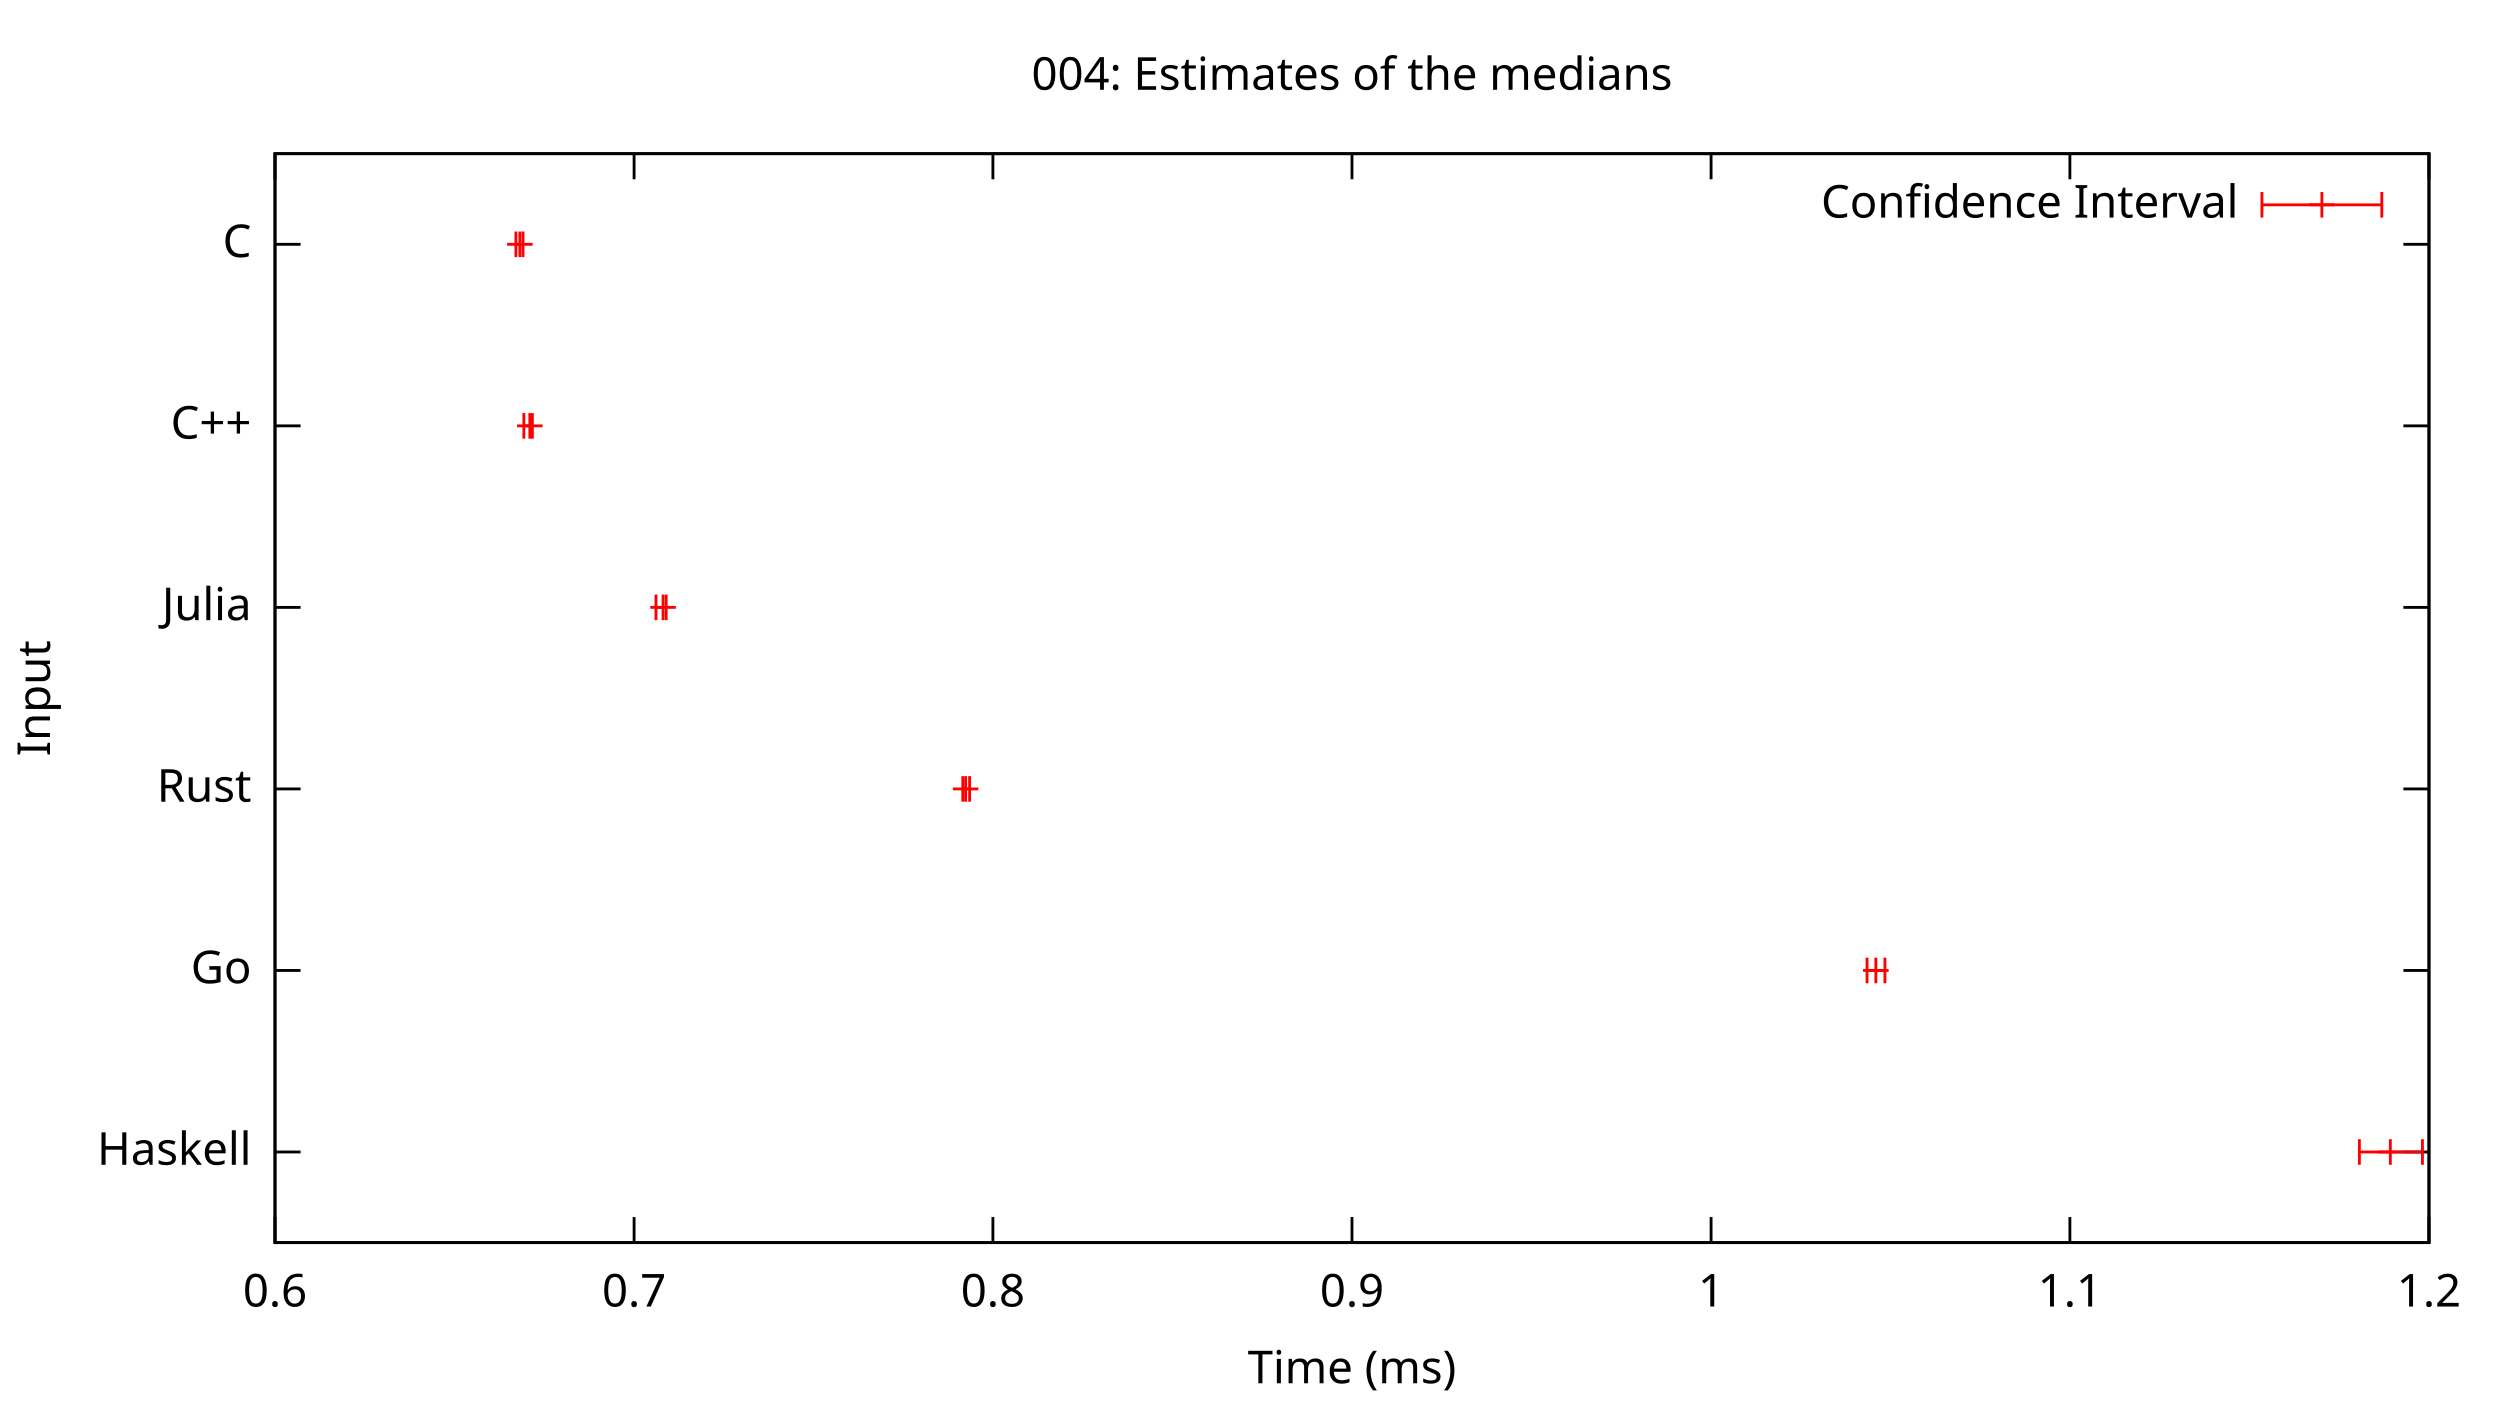
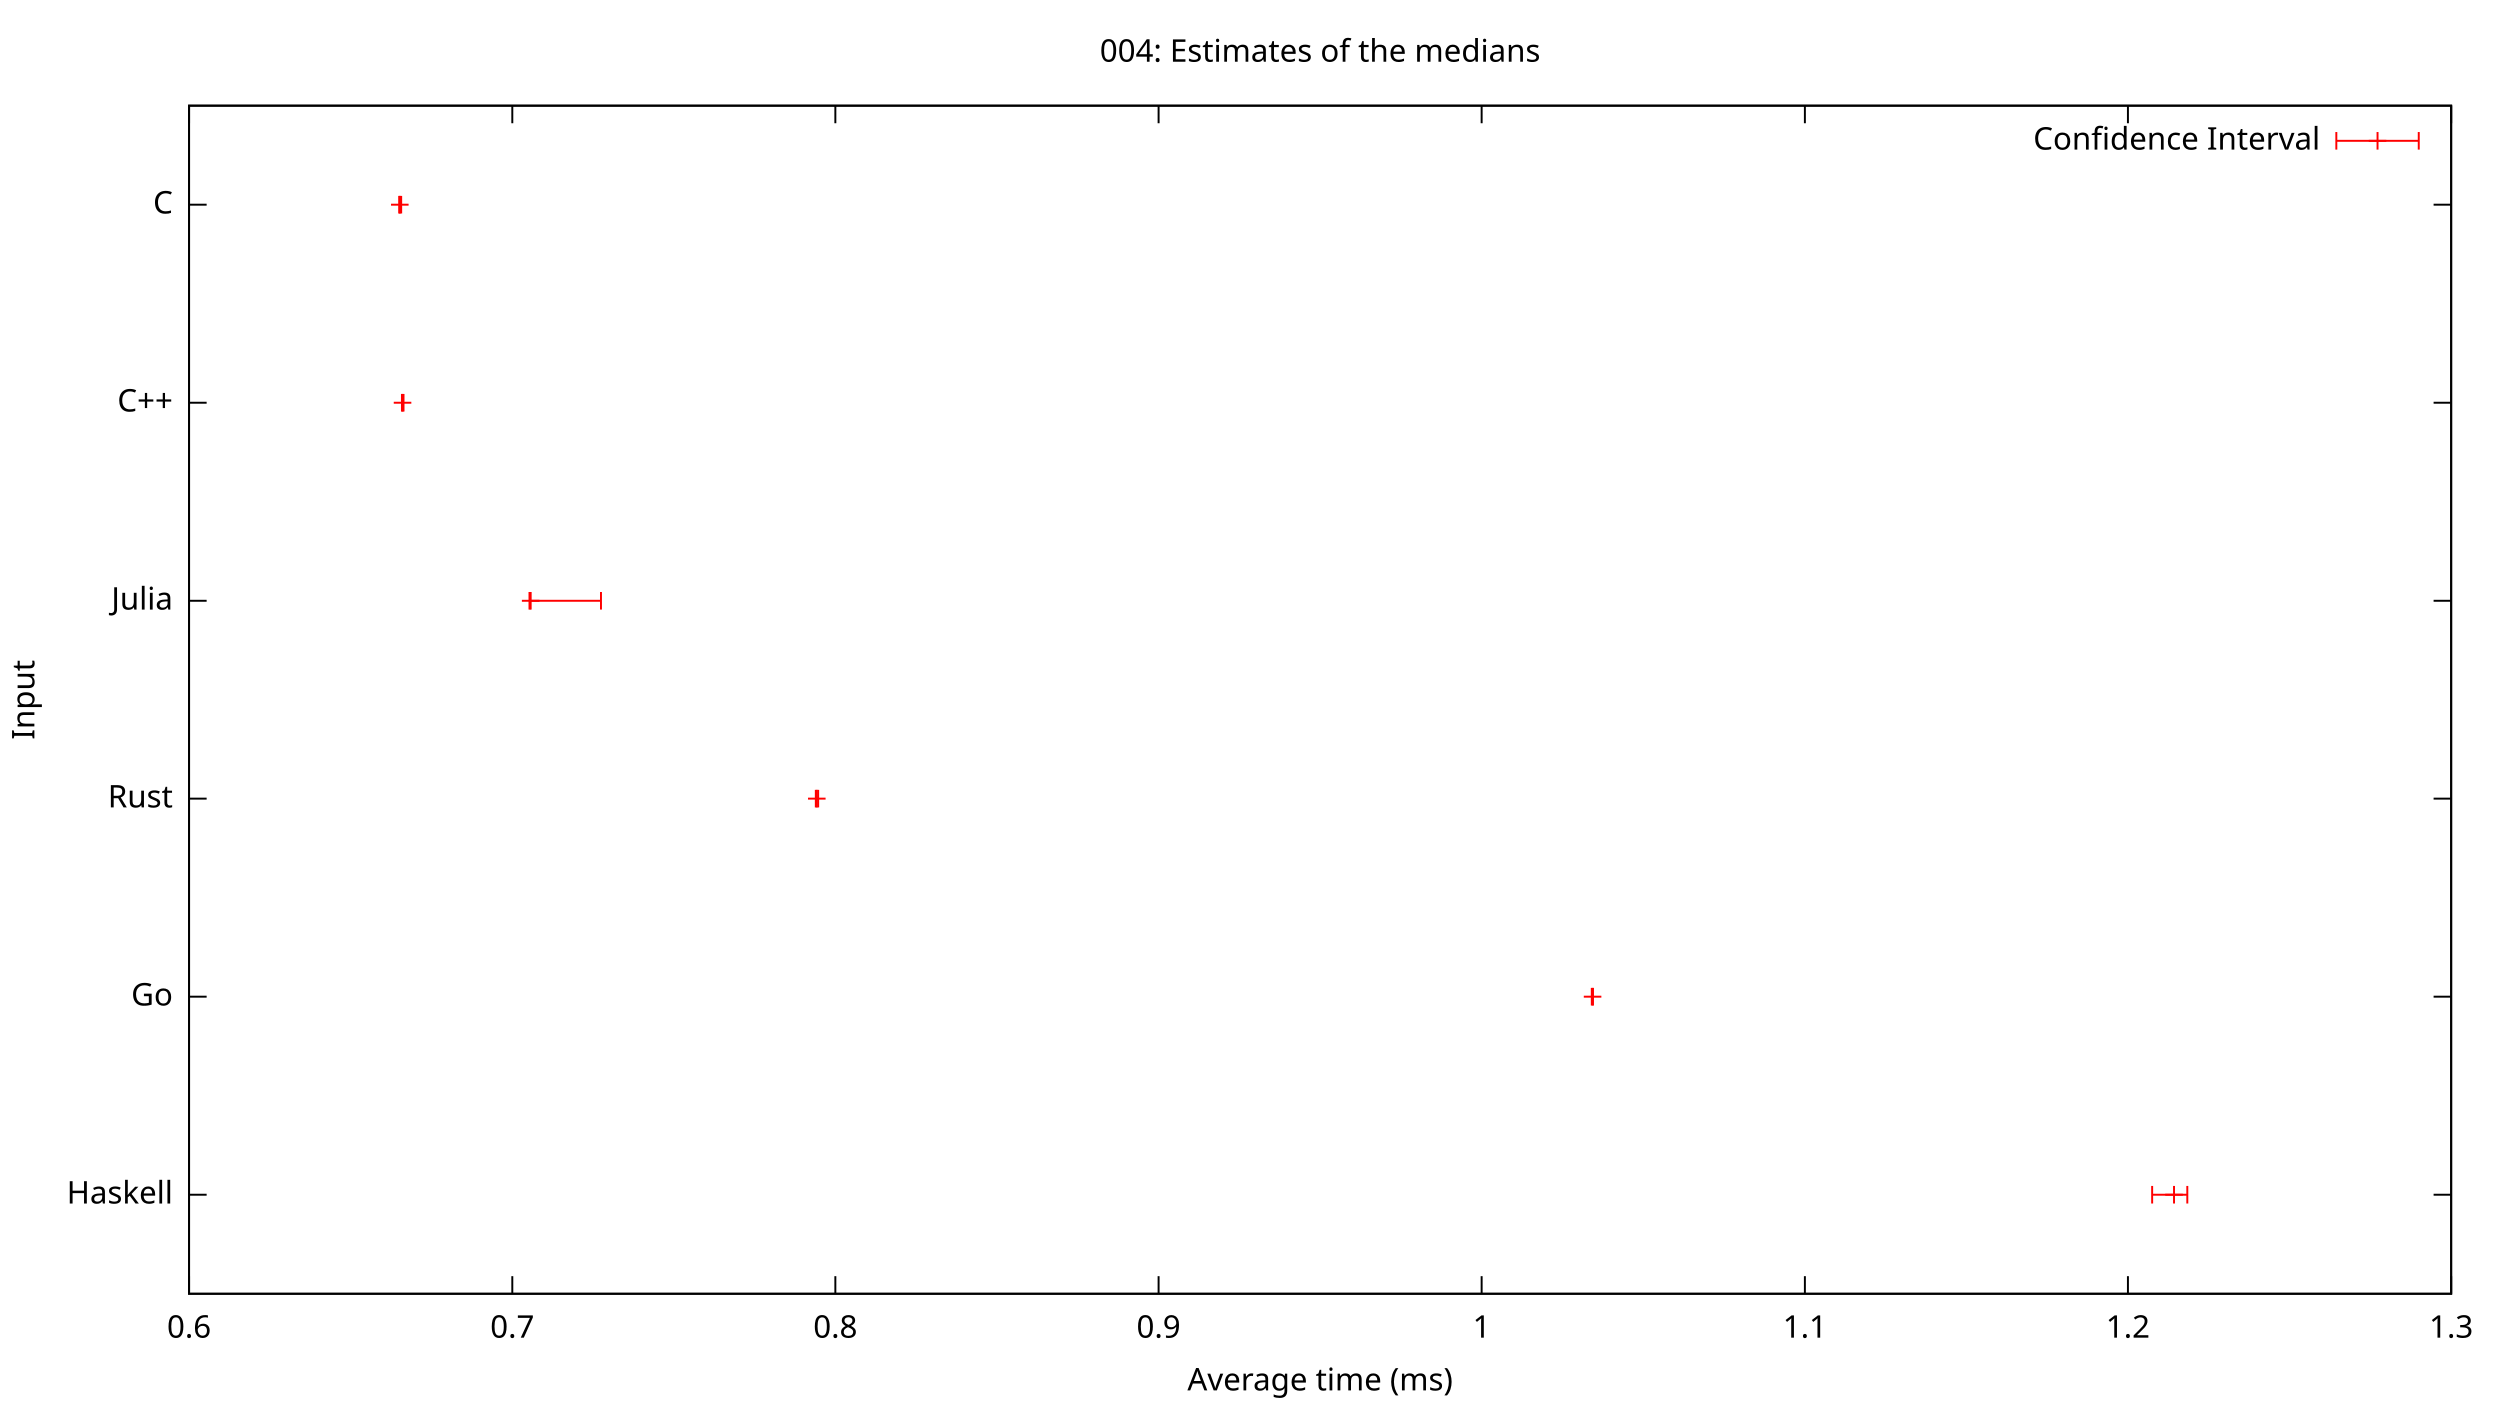
- <svg xmlns="http://www.w3.org/2000/svg" xmlns:xlink="http://www.w3.org/1999/xlink" viewBox="0 0 880 495">
+ <svg xmlns="http://www.w3.org/2000/svg" xmlns:xlink="http://www.w3.org/1999/xlink" viewBox="0 0 1280 720">
  <g id="gnuplot_canvas">
-     <rect x="0" y="0" width="880" height="495" fill="none" />
+     <rect x="0" y="0" width="1280" height="720" fill="none" />
    <defs>
      <circle id="gpDot" r="0.5" stroke-width="0.5" />
      <path id="gpPt0" stroke-width="0.222" stroke="currentColor" d="M-1,0 h2 M0,-1 v2" />
      <path id="gpPt1" stroke-width="0.222" stroke="currentColor" d="M-1,-1 L1,1 M1,-1 L-1,1" />
      <path id="gpPt2" stroke-width="0.222" stroke="currentColor" d="M-1,0 L1,0 M0,-1 L0,1 M-1,-1 L1,1 M-1,1 L1,-1" />
      <rect id="gpPt3" stroke-width="0.222" stroke="currentColor" x="-1" y="-1" width="2" height="2" />
      <rect id="gpPt4" stroke-width="0.222" stroke="currentColor" fill="currentColor" x="-1" y="-1" width="2" height="2" />
      <circle id="gpPt5" stroke-width="0.222" stroke="currentColor" cx="0" cy="0" r="1" />
      <use xlink:href="#gpPt5" id="gpPt6" fill="currentColor" stroke="none" />
      <path id="gpPt7" stroke-width="0.222" stroke="currentColor" d="M0,-1.33 L-1.33,0.67 L1.33,0.67 z" />
      <use xlink:href="#gpPt7" id="gpPt8" fill="currentColor" stroke="none" />
      <use xlink:href="#gpPt7" id="gpPt9" stroke="currentColor" transform="rotate(180)" />
      <use xlink:href="#gpPt9" id="gpPt10" fill="currentColor" stroke="none" />
      <use xlink:href="#gpPt3" id="gpPt11" stroke="currentColor" transform="rotate(45)" />
      <use xlink:href="#gpPt11" id="gpPt12" fill="currentColor" stroke="none" />
    </defs>
    <g style="fill:none; color:white; stroke:currentColor; stroke-width:1.00; stroke-linecap:butt; stroke-linejoin:miter">
</g>
    <g style="fill:none; color:black; stroke:currentColor; stroke-width:1.00; stroke-linecap:butt; stroke-linejoin:miter">
-       <path stroke="black" d="M96.8,405.5 L105.8,405.5 M855.0,405.5 L846.0,405.5  " />
-       <g transform="translate(88.5,410.0)" style="stroke:none; fill:black; font-family:Fantasque Sans Mono; font-size:12.00pt; text-anchor:end">
+       <path stroke="black" d="M96.8,611.7 L105.8,611.7 M1255.0,611.7 L1246.0,611.7  " />
+       <g transform="translate(88.5,616.2)" style="stroke:none; fill:black; font-family:Fantasque Sans Mono; font-size:12.00pt; text-anchor:end">
        <text>Haskell</text>
      </g>
-       <path stroke="black" d="M96.8,341.6 L105.8,341.6 M855.0,341.6 L846.0,341.6  " />
-       <g transform="translate(88.5,346.1)" style="stroke:none; fill:black; font-family:Fantasque Sans Mono; font-size:12.00pt; text-anchor:end">
+       <path stroke="black" d="M96.8,510.3 L105.8,510.3 M1255.0,510.3 L1246.0,510.3  " />
+       <g transform="translate(88.5,514.8)" style="stroke:none; fill:black; font-family:Fantasque Sans Mono; font-size:12.00pt; text-anchor:end">
        <text>Go</text>
      </g>
-       <path stroke="black" d="M96.8,277.7 L105.8,277.7 M855.0,277.7 L846.0,277.7  " />
-       <g transform="translate(88.5,282.2)" style="stroke:none; fill:black; font-family:Fantasque Sans Mono; font-size:12.00pt; text-anchor:end">
+       <path stroke="black" d="M96.8,408.9 L105.8,408.9 M1255.0,408.9 L1246.0,408.9  " />
+       <g transform="translate(88.5,413.4)" style="stroke:none; fill:black; font-family:Fantasque Sans Mono; font-size:12.00pt; text-anchor:end">
        <text>Rust</text>
      </g>
-       <path stroke="black" d="M96.8,213.8 L105.8,213.8 M855.0,213.8 L846.0,213.8  " />
-       <g transform="translate(88.5,218.3)" style="stroke:none; fill:black; font-family:Fantasque Sans Mono; font-size:12.00pt; text-anchor:end">
+       <path stroke="black" d="M96.8,307.6 L105.8,307.6 M1255.0,307.6 L1246.0,307.6  " />
+       <g transform="translate(88.5,312.1)" style="stroke:none; fill:black; font-family:Fantasque Sans Mono; font-size:12.00pt; text-anchor:end">
        <text>Julia</text>
      </g>
-       <path stroke="black" d="M96.8,149.9 L105.8,149.9 M855.0,149.9 L846.0,149.9  " />
-       <g transform="translate(88.5,154.4)" style="stroke:none; fill:black; font-family:Fantasque Sans Mono; font-size:12.00pt; text-anchor:end">
+       <path stroke="black" d="M96.8,206.2 L105.8,206.2 M1255.0,206.2 L1246.0,206.2  " />
+       <g transform="translate(88.5,210.7)" style="stroke:none; fill:black; font-family:Fantasque Sans Mono; font-size:12.00pt; text-anchor:end">
        <text>C++</text>
      </g>
-       <path stroke="black" d="M96.8,86.0 L105.8,86.0 M855.0,86.0 L846.0,86.0  " />
-       <g transform="translate(88.5,90.5)" style="stroke:none; fill:black; font-family:Fantasque Sans Mono; font-size:12.00pt; text-anchor:end">
+       <path stroke="black" d="M96.8,104.8 L105.8,104.8 M1255.0,104.8 L1246.0,104.8  " />
+       <g transform="translate(88.5,109.3)" style="stroke:none; fill:black; font-family:Fantasque Sans Mono; font-size:12.00pt; text-anchor:end">
        <text>C</text>
      </g>
-       <path stroke="black" d="M96.8,437.4 L96.8,428.4 M96.8,54.1 L96.8,63.1  " />
-       <g transform="translate(96.8,459.9)" style="stroke:none; fill:black; font-family:Fantasque Sans Mono; font-size:12.00pt; text-anchor:middle">
+       <path stroke="black" d="M96.8,662.4 L96.8,653.4 M96.8,54.1 L96.8,63.1  " />
+       <g transform="translate(96.8,684.9)" style="stroke:none; fill:black; font-family:Fantasque Sans Mono; font-size:12.00pt; text-anchor:middle">
        <text> 0.6</text>
      </g>
-       <path stroke="black" d="M223.2,437.4 L223.2,428.4 M223.2,54.1 L223.2,63.1  " />
-       <g transform="translate(223.2,459.9)" style="stroke:none; fill:black; font-family:Fantasque Sans Mono; font-size:12.00pt; text-anchor:middle">
+       <path stroke="black" d="M262.3,662.4 L262.3,653.4 M262.3,54.1 L262.3,63.1  " />
+       <g transform="translate(262.3,684.9)" style="stroke:none; fill:black; font-family:Fantasque Sans Mono; font-size:12.00pt; text-anchor:middle">
        <text> 0.7</text>
      </g>
-       <path stroke="black" d="M349.5,437.4 L349.5,428.4 M349.5,54.1 L349.5,63.1  " />
-       <g transform="translate(349.5,459.9)" style="stroke:none; fill:black; font-family:Fantasque Sans Mono; font-size:12.00pt; text-anchor:middle">
+       <path stroke="black" d="M427.7,662.4 L427.7,653.4 M427.7,54.1 L427.7,63.1  " />
+       <g transform="translate(427.7,684.9)" style="stroke:none; fill:black; font-family:Fantasque Sans Mono; font-size:12.00pt; text-anchor:middle">
        <text> 0.8</text>
      </g>
-       <path stroke="black" d="M475.9,437.4 L475.9,428.4 M475.9,54.1 L475.9,63.1  " />
-       <g transform="translate(475.9,459.9)" style="stroke:none; fill:black; font-family:Fantasque Sans Mono; font-size:12.00pt; text-anchor:middle">
+       <path stroke="black" d="M593.2,662.4 L593.2,653.4 M593.2,54.1 L593.2,63.1  " />
+       <g transform="translate(593.2,684.9)" style="stroke:none; fill:black; font-family:Fantasque Sans Mono; font-size:12.00pt; text-anchor:middle">
        <text> 0.9</text>
      </g>
-       <path stroke="black" d="M602.3,437.4 L602.3,428.4 M602.3,54.1 L602.3,63.1  " />
-       <g transform="translate(602.3,459.9)" style="stroke:none; fill:black; font-family:Fantasque Sans Mono; font-size:12.00pt; text-anchor:middle">
+       <path stroke="black" d="M758.6,662.4 L758.6,653.4 M758.6,54.1 L758.6,63.1  " />
+       <g transform="translate(758.6,684.9)" style="stroke:none; fill:black; font-family:Fantasque Sans Mono; font-size:12.00pt; text-anchor:middle">
        <text> 1</text>
      </g>
-       <path stroke="black" d="M728.6,437.4 L728.6,428.4 M728.6,54.1 L728.6,63.1  " />
-       <g transform="translate(728.6,459.9)" style="stroke:none; fill:black; font-family:Fantasque Sans Mono; font-size:12.00pt; text-anchor:middle">
+       <path stroke="black" d="M924.1,662.4 L924.1,653.4 M924.1,54.1 L924.1,63.1  " />
+       <g transform="translate(924.1,684.9)" style="stroke:none; fill:black; font-family:Fantasque Sans Mono; font-size:12.00pt; text-anchor:middle">
        <text> 1.1</text>
      </g>
-       <path stroke="black" d="M855.0,437.4 L855.0,428.4 M855.0,54.1 L855.0,63.1  " />
-       <g transform="translate(855.0,459.9)" style="stroke:none; fill:black; font-family:Fantasque Sans Mono; font-size:12.00pt; text-anchor:middle">
+       <path stroke="black" d="M1089.5,662.4 L1089.5,653.4 M1089.5,54.1 L1089.5,63.1  " />
+       <g transform="translate(1089.5,684.9)" style="stroke:none; fill:black; font-family:Fantasque Sans Mono; font-size:12.00pt; text-anchor:middle">
        <text> 1.2</text>
      </g>
-       <path stroke="black" d="M96.8,54.1 L96.8,437.4 L855.0,437.4 L855.0,54.1 L96.8,54.1 Z  " />
-       <g transform="translate(17.6,245.8) rotate(270)" style="stroke:none; fill:black; font-family:Fantasque Sans Mono; font-size:12.00pt; text-anchor:middle">
+       <path stroke="black" d="M1255.0,662.4 L1255.0,653.4 M1255.0,54.1 L1255.0,63.1  " />
+       <g transform="translate(1255.0,684.9)" style="stroke:none; fill:black; font-family:Fantasque Sans Mono; font-size:12.00pt; text-anchor:middle">
+         <text> 1.3</text>
+       </g>
+       <path stroke="black" d="M96.8,54.1 L96.8,662.4 L1255.0,662.4 L1255.0,54.1 L96.8,54.1 Z  " />
+       <g transform="translate(17.6,358.3) rotate(270)" style="stroke:none; fill:black; font-family:Fantasque Sans Mono; font-size:12.00pt; text-anchor:middle">
        <text>Input</text>
      </g>
-       <g transform="translate(475.9,486.9)" style="stroke:none; fill:black; font-family:Fantasque Sans Mono; font-size:12.00pt; text-anchor:middle">
-         <text>Time (ms)</text>
+       <g transform="translate(675.9,711.9)" style="stroke:none; fill:black; font-family:Fantasque Sans Mono; font-size:12.00pt; text-anchor:middle">
+         <text>Average time (ms)</text>
      </g>
-       <g transform="translate(475.9,31.6)" style="stroke:none; fill:black; font-family:Fantasque Sans Mono; font-size:12.00pt; text-anchor:middle">
+       <g transform="translate(675.9,31.6)" style="stroke:none; fill:black; font-family:Fantasque Sans Mono; font-size:12.00pt; text-anchor:middle">
        <text>004: Estimates of the medians</text>
      </g>
    </g>
    <g id="gnuplot_plot_1">
      <g style="fill:none; color:red; stroke:currentColor; stroke-width:1.00; stroke-linecap:butt; stroke-linejoin:miter">
-         <g transform="translate(787.9,76.6)" style="stroke:none; fill:black; font-family:Fantasque Sans Mono; font-size:12.00pt; text-anchor:end">
+         <g transform="translate(1187.9,76.6)" style="stroke:none; fill:black; font-family:Fantasque Sans Mono; font-size:12.00pt; text-anchor:end">
          <text>Confidence Interval</text>
        </g>
-         <path d="M796.2,72.1 L838.4,72.1 M796.2,67.6 L796.2,76.6 M838.4,67.6 L838.4,76.6 M830.5,405.5 L852.7,405.5    M830.5,410.0 L830.5,401.0 M852.7,410.0 L852.7,401.0 M657.2,341.6 L663.5,341.6 M657.2,346.1 L657.2,337.1    M663.5,346.1 L663.5,337.1 M338.9,277.7 L341.3,277.7 M338.9,282.2 L338.9,273.2 M341.3,282.2 L341.3,273.2    M230.9,213.8 L234.5,213.8 M230.9,218.3 L230.9,209.3 M234.5,218.3 L234.5,209.3 M184.4,149.9 L187.4,149.9    M184.4,154.4 L184.4,145.4 M187.4,154.4 L187.4,145.4 M181.6,86.0 L184.1,86.0 M181.6,90.5 L181.6,81.5    M184.1,90.5 L184.1,81.5  " />
-         <use xlink:href="#gpPt0" transform="translate(841.4,405.5) scale(4.50)" />
-         <use xlink:href="#gpPt0" transform="translate(660.3,341.6) scale(4.50)" />
-         <use xlink:href="#gpPt0" transform="translate(339.9,277.7) scale(4.50)" />
-         <use xlink:href="#gpPt0" transform="translate(233.4,213.8) scale(4.50)" />
-         <use xlink:href="#gpPt0" transform="translate(186.5,149.9) scale(4.50)" />
-         <use xlink:href="#gpPt0" transform="translate(183.0,86.0) scale(4.50)" />
-         <use xlink:href="#gpPt0" transform="translate(817.3,72.1) scale(4.50)" />
+         <path d="M1196.2,72.1 L1238.4,72.1 M1196.2,67.6 L1196.2,76.6 M1238.4,67.6 L1238.4,76.6 M1101.9,611.7 L1119.9,611.7    M1101.9,616.2 L1101.9,607.2 M1119.9,616.2 L1119.9,607.2 M815.0,510.3 L815.6,510.3 M815.0,514.8 L815.0,505.8    M815.6,514.8 L815.6,505.8 M417.7,408.9 L418.9,408.9 M417.7,413.4 L417.7,404.4 M418.9,413.4 L418.9,404.4    M271.1,307.6 L307.7,307.6 M271.1,312.1 L271.1,303.1 M307.7,312.1 L307.7,303.1 M205.8,206.2 L206.6,206.2    M205.8,210.7 L205.8,201.7 M206.6,210.7 L206.6,201.7 M204.4,104.8 L205.4,104.8 M204.4,109.3 L204.4,100.3    M205.4,109.3 L205.4,100.3  " />
+         <use xlink:href="#gpPt0" transform="translate(1113.1,611.7) scale(4.50)" />
+         <use xlink:href="#gpPt0" transform="translate(815.4,510.3) scale(4.50)" />
+         <use xlink:href="#gpPt0" transform="translate(418.2,408.9) scale(4.50)" />
+         <use xlink:href="#gpPt0" transform="translate(271.7,307.6) scale(4.50)" />
+         <use xlink:href="#gpPt0" transform="translate(206.1,206.2) scale(4.50)" />
+         <use xlink:href="#gpPt0" transform="translate(204.7,104.8) scale(4.50)" />
+         <use xlink:href="#gpPt0" transform="translate(1217.3,72.1) scale(4.50)" />
      </g>
    </g>
    <g style="fill:none; color:black; stroke:currentColor; stroke-width:1.00; stroke-linecap:butt; stroke-linejoin:miter">
-       <path stroke="black" d="M96.8,54.1 L96.8,437.4 L855.0,437.4 L855.0,54.1 L96.8,54.1 Z  " />
+       <path stroke="black" d="M96.8,54.1 L96.8,662.4 L1255.0,662.4 L1255.0,54.1 L96.8,54.1 Z  " />
    </g>
  </g>
</svg>
